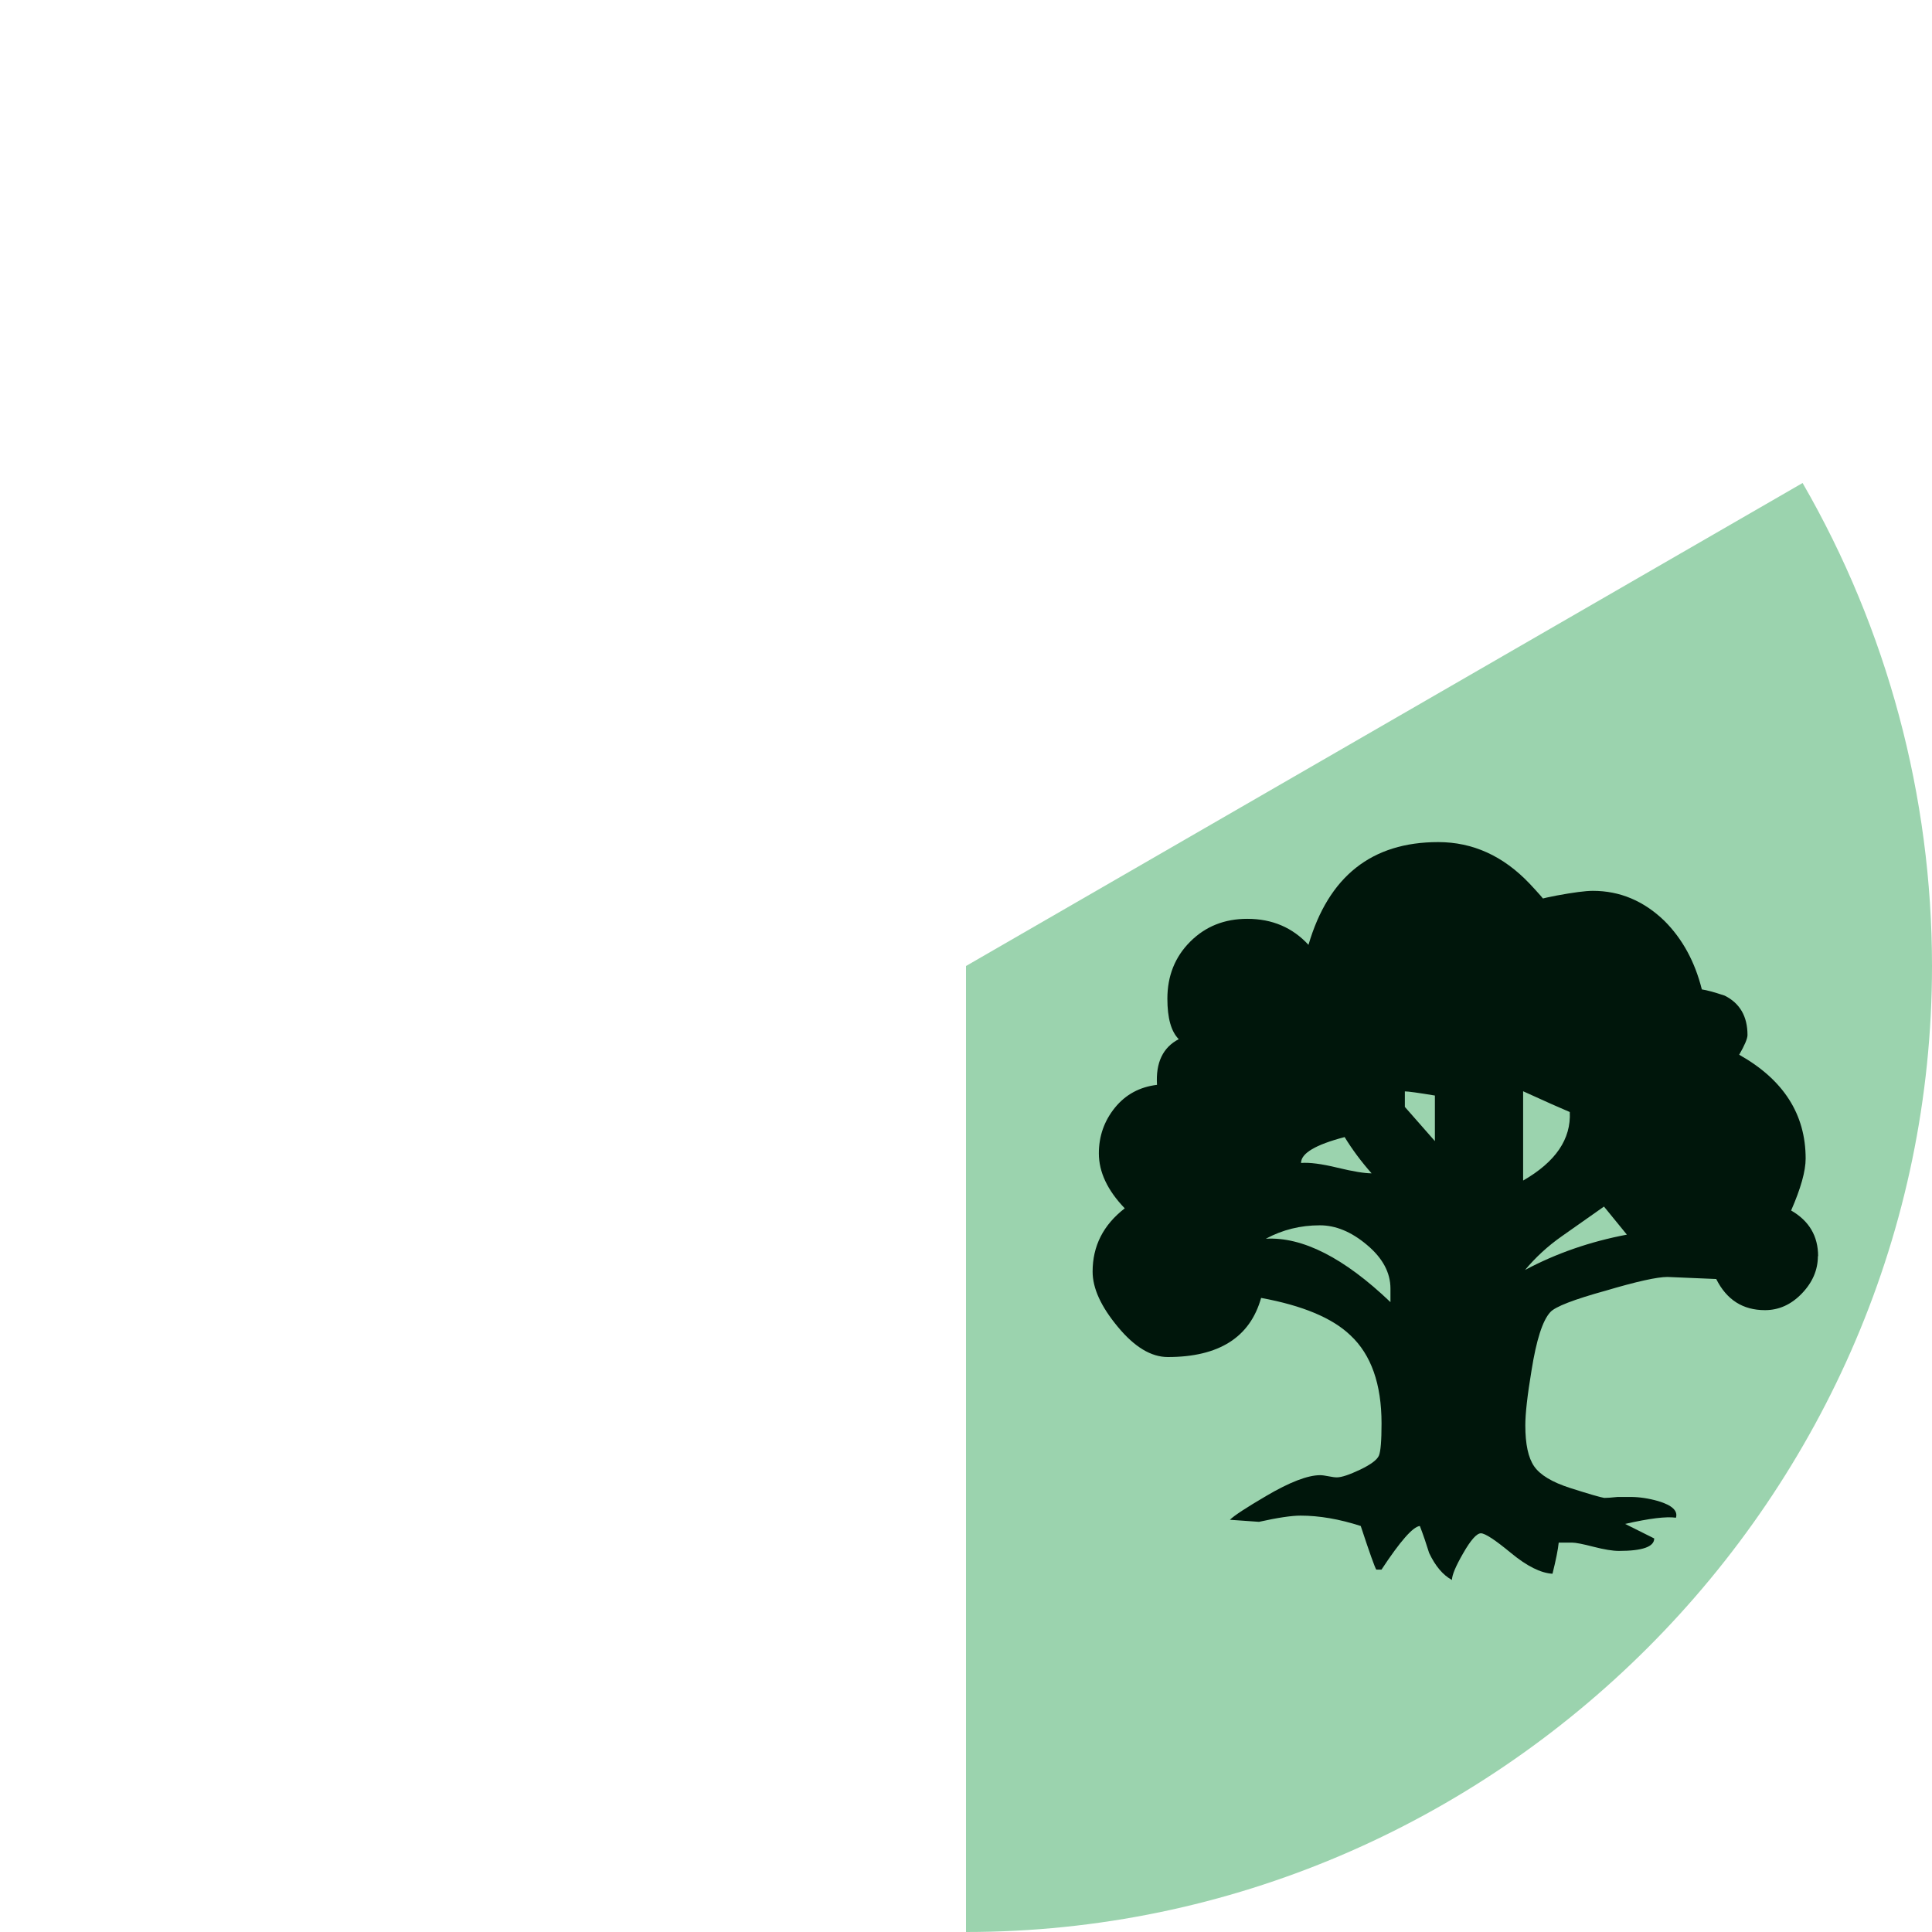
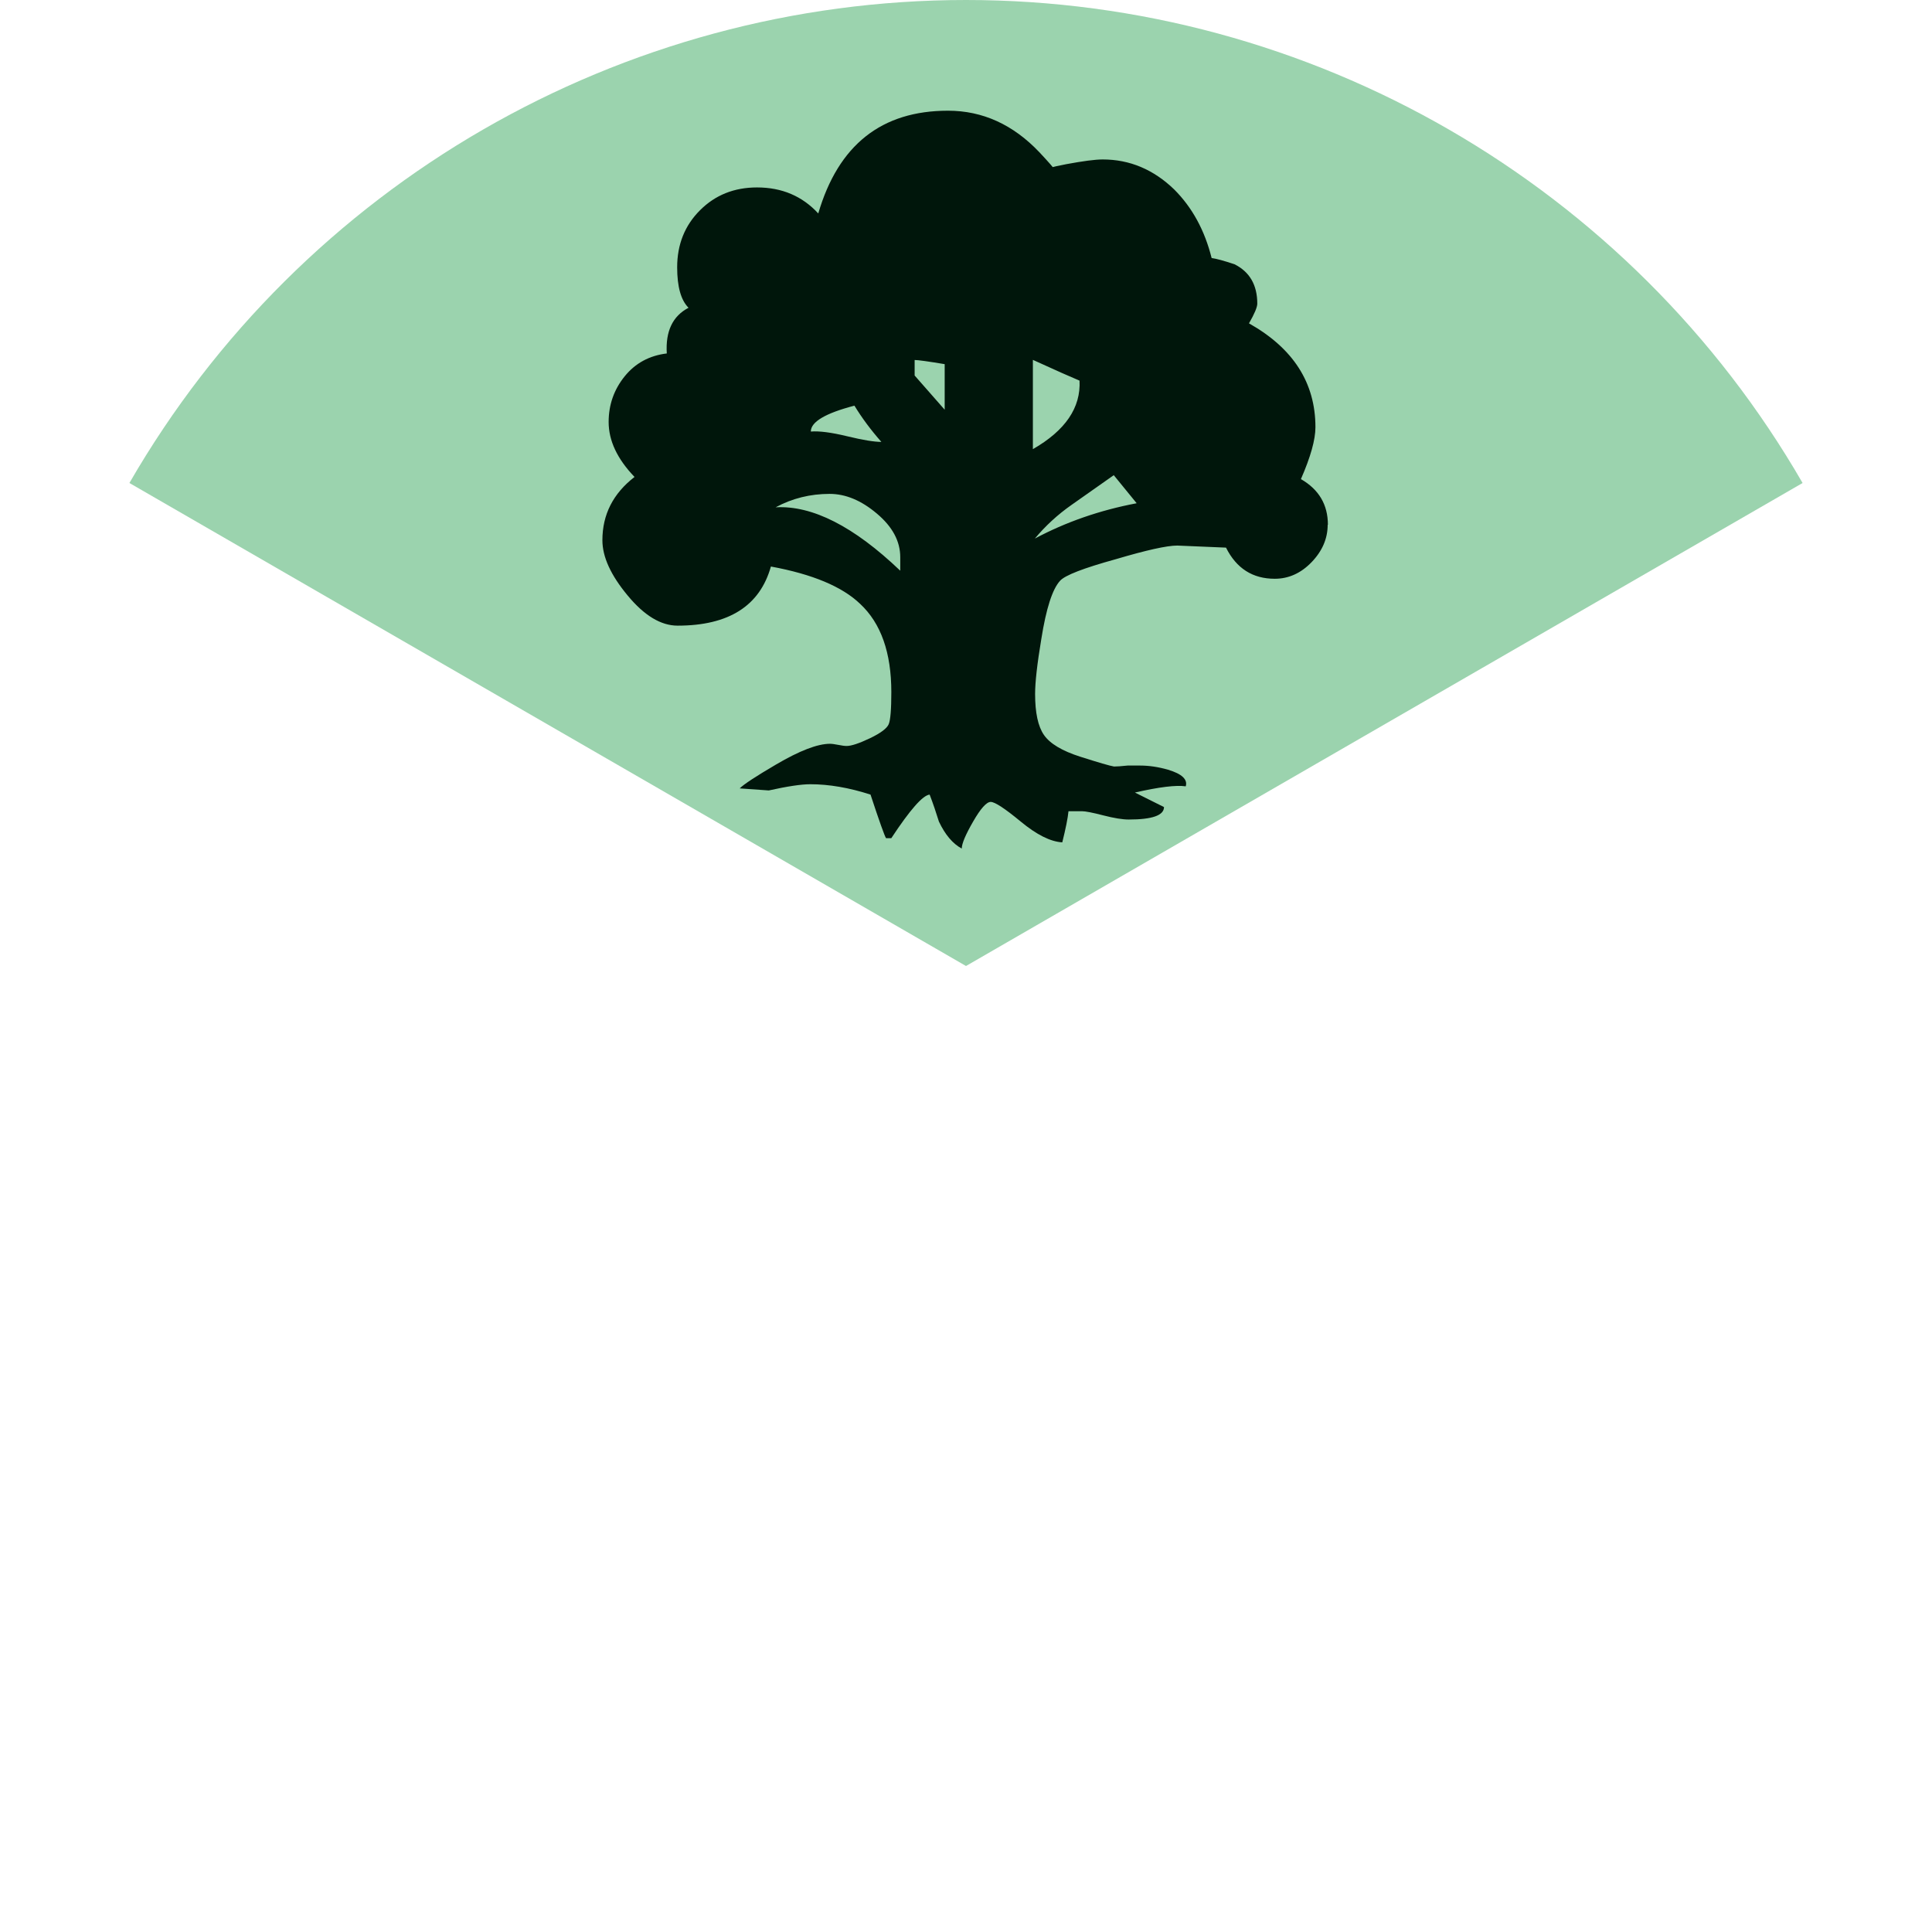
<svg xmlns="http://www.w3.org/2000/svg" id="Layer_1" version="1.1" viewBox="0 0 600 600">
-   <path d="M300,300l259.81-150c26.33,45.6,40.19,97.34,40.19,150,0,164.58-135.42,300-300,300v-300Z" fill="#9bd3ae" />
-   <path d="M564.56,390.11c0,4.3-1.68,8.17-4.99,11.61-3.31,3.44-7.14,5.16-11.44,5.16-6.88,0-11.91-3.22-15.14-9.67l-15.14-.64c-3.22,0-9.59,1.42-19.01,4.21-10.1,2.79-15.91,5.03-17.41,6.75-2.36,2.58-4.3,8.6-5.8,18.06-1.29,7.74-1.93,13.42-1.93,17.07,0,5.8.9,10.06,2.75,12.73s5.59,4.94,11.27,6.75,9.2,2.84,10.49,3.05c.86,0,2.24-.09,4.21-.3h3.87c2.79,0,5.68.43,8.69,1.29,4.3,1.29,6.15,3.01,5.5,5.16-3.01-.43-8.26.21-15.78,1.93l9.03,4.51c0,2.58-3.65,3.87-10.96,3.87-1.93,0-4.56-.43-7.91-1.29-3.31-.86-5.55-1.29-6.62-1.29h-4.17c-.21,2.15-.86,5.37-1.93,9.67-3.65-.21-7.95-2.36-12.9-6.45s-8.04-6.11-9.33-6.11-3.14,2.06-5.46,6.11c-2.36,4.08-3.53,6.88-3.53,8.38-2.79-1.5-5.16-4.3-7.09-8.38-.86-2.79-1.81-5.59-2.88-8.38-2.15.21-6.11,4.73-11.91,13.54h-1.63c-.43-.64-2.06-5.16-4.82-13.54-6.66-2.15-12.9-3.22-18.7-3.22-2.79,0-7.09.64-12.9,1.93l-9.03-.64c1.29-1.29,5.03-3.74,11.27-7.4,7.31-4.3,12.9-6.45,16.77-6.45.64,0,1.5.13,2.58.34s1.93.34,2.58.34c1.5,0,3.91-.82,7.27-2.41,3.31-1.59,5.25-3.05,5.8-4.34s.82-4.64.82-9.98c0-12.25-3.22-21.37-9.67-27.39-5.59-5.37-14.83-9.24-27.73-11.61-3.44,12.25-13.11,18.36-28.98,18.36-5.16,0-10.32-3.1-15.48-9.33-5.29-6.36-7.87-12.04-7.87-17.2,0-7.95,3.31-14.49,9.98-19.65-5.37-5.59-8.04-11.27-8.04-17.07,0-5.37,1.68-10.1,4.99-14.19,3.31-4.08,7.7-6.45,13.07-7.09-.43-6.88,1.81-11.61,6.75-14.19-2.36-2.36-3.53-6.54-3.53-12.56,0-7.09,2.36-12.99,7.09-17.72s10.62-7.09,17.72-7.09c7.74,0,14.06,2.71,19.01,8.08,6.23-21.28,19.65-31.91,40.29-31.91,10.75,0,20.21,4.3,28.38,12.9,3.01,3.22,4.51,4.94,4.51,5.16-2.58,0-1.29-.47,3.87-1.46,5.16-.95,8.9-1.46,11.27-1.46,8.38,0,15.78,3.1,22.23,9.33,5.59,5.59,9.46,12.68,11.61,21.28,1.5.21,3.87.86,7.09,1.93,4.73,2.36,7.09,6.45,7.09,12.25,0,1.07-.86,3.14-2.58,6.11,13.76,7.74,20.64,18.49,20.64,32.25,0,3.87-1.5,9.24-4.51,16.12,5.59,3.22,8.38,7.95,8.38,14.19M431.82,404.35v-4.17c0-4.94-2.41-9.46-7.27-13.54-4.82-4.08-9.72-6.11-14.66-6.11-6.02,0-11.61,1.38-16.77,4.17,11.39-.64,24.29,5.93,38.66,19.65M425.97,364.4c-3.22-3.65-6.02-7.4-8.38-11.27-9.03,2.36-13.54,5.03-13.54,8.04,2.58-.21,6.32.26,11.27,1.46,4.94,1.2,8.47,1.76,10.66,1.76M445.62,354.42v-14.19c-5.16-.86-8.3-1.29-9.33-1.29v4.82l9.33,10.62M487.51,345.35c-2.58-1.07-7.4-3.22-14.49-6.45v27.73c10.1-5.8,14.92-12.9,14.49-21.28M505.22,383.4l-7.09-8.69c-4.3,3.01-8.64,6.06-13.07,9.2-4.43,3.1-8.21,6.62-11.44,10.49,9.67-5.16,20.21-8.81,31.56-10.96" fill="#00160b" />
+   <path d="M300,300L40.19,150C93.72,57.29,192.95,0,300,0s206.28,57.29,259.81,150l-259.81,150Z" fill="#9bd3ae" />
+   <path d="M412.32,162.97c0,4.3-1.68,8.17-4.99,11.61s-7.14,5.16-11.44,5.16c-6.88,0-11.91-3.22-15.14-9.67l-15.14-.64c-3.22,0-9.59,1.42-19.01,4.21-10.1,2.79-15.91,5.03-17.41,6.75-2.36,2.58-4.3,8.6-5.8,18.06-1.29,7.74-1.93,13.42-1.93,17.07,0,5.8.9,10.06,2.75,12.73s5.59,4.94,11.27,6.75,9.2,2.84,10.49,3.05c.86,0,2.24-.09,4.21-.3h3.87c2.79,0,5.68.43,8.69,1.29,4.3,1.29,6.15,3.01,5.5,5.16-3.01-.43-8.26.21-15.78,1.93l9.03,4.51c0,2.58-3.65,3.87-10.96,3.87-1.93,0-4.56-.43-7.91-1.29-3.31-.86-5.55-1.29-6.62-1.29h-4.17c-.21,2.15-.86,5.37-1.93,9.67-3.65-.21-7.95-2.36-12.9-6.45s-8.04-6.11-9.33-6.11-3.14,2.06-5.46,6.11c-2.36,4.08-3.53,6.88-3.53,8.38-2.79-1.5-5.16-4.3-7.09-8.38-.86-2.79-1.81-5.59-2.88-8.38-2.15.21-6.11,4.73-11.91,13.54h-1.63c-.43-.64-2.06-5.16-4.82-13.54-6.66-2.15-12.9-3.22-18.7-3.22-2.79,0-7.09.64-12.9,1.93l-9.03-.64c1.29-1.29,5.03-3.74,11.27-7.4,7.31-4.3,12.9-6.45,16.77-6.45.64,0,1.5.13,2.58.34s1.93.34,2.58.34c1.5,0,3.91-.82,7.27-2.41,3.31-1.59,5.25-3.05,5.8-4.34s.82-4.64.82-9.98c0-12.25-3.22-21.37-9.67-27.39-5.59-5.37-14.83-9.24-27.73-11.61-3.44,12.25-13.11,18.36-28.98,18.36-5.16,0-10.32-3.1-15.48-9.33-5.29-6.36-7.87-12.04-7.87-17.2,0-7.95,3.31-14.49,9.98-19.65-5.37-5.59-8.04-11.27-8.04-17.07,0-5.37,1.68-10.1,4.99-14.19s7.7-6.45,13.07-7.09c-.43-6.88,1.81-11.61,6.75-14.19-2.36-2.36-3.53-6.54-3.53-12.56,0-7.09,2.36-12.99,7.09-17.72s10.62-7.09,17.72-7.09c7.74,0,14.06,2.71,19.01,8.08,6.23-21.28,19.65-31.91,40.29-31.91,10.75,0,20.21,4.3,28.38,12.9,3.01,3.22,4.51,4.94,4.51,5.16-2.58,0-1.29-.47,3.87-1.46,5.16-.95,8.9-1.46,11.27-1.46,8.38,0,15.78,3.1,22.23,9.33,5.59,5.59,9.46,12.68,11.61,21.28,1.5.21,3.87.86,7.09,1.93,4.73,2.36,7.09,6.45,7.09,12.25,0,1.07-.86,3.14-2.58,6.11,13.76,7.74,20.64,18.49,20.64,32.25,0,3.87-1.5,9.24-4.51,16.12,5.59,3.22,8.38,7.95,8.38,14.19M279.58,177.2v-4.17c0-4.94-2.41-9.46-7.27-13.54-4.82-4.08-9.72-6.11-14.66-6.11-6.02,0-11.61,1.38-16.77,4.17,11.39-.64,24.29,5.93,38.66,19.65M273.73,137.25c-3.22-3.65-6.02-7.4-8.38-11.27-9.03,2.36-13.54,5.03-13.54,8.04,2.58-.21,6.32.26,11.27,1.46s8.47,1.76,10.66,1.76M293.38,127.28v-14.19c-5.16-.86-8.3-1.29-9.33-1.29v4.82l9.33,10.62M335.26,118.21c-2.58-1.07-7.4-3.22-14.49-6.45v27.73c10.1-5.8,14.92-12.9,14.49-21.28M352.98,156.26l-7.09-8.69c-4.3,3.01-8.64,6.06-13.07,9.2-4.43,3.1-8.21,6.62-11.44,10.49,9.67-5.16,20.21-8.81,31.56-10.96" fill="#00160b" />
</svg>
